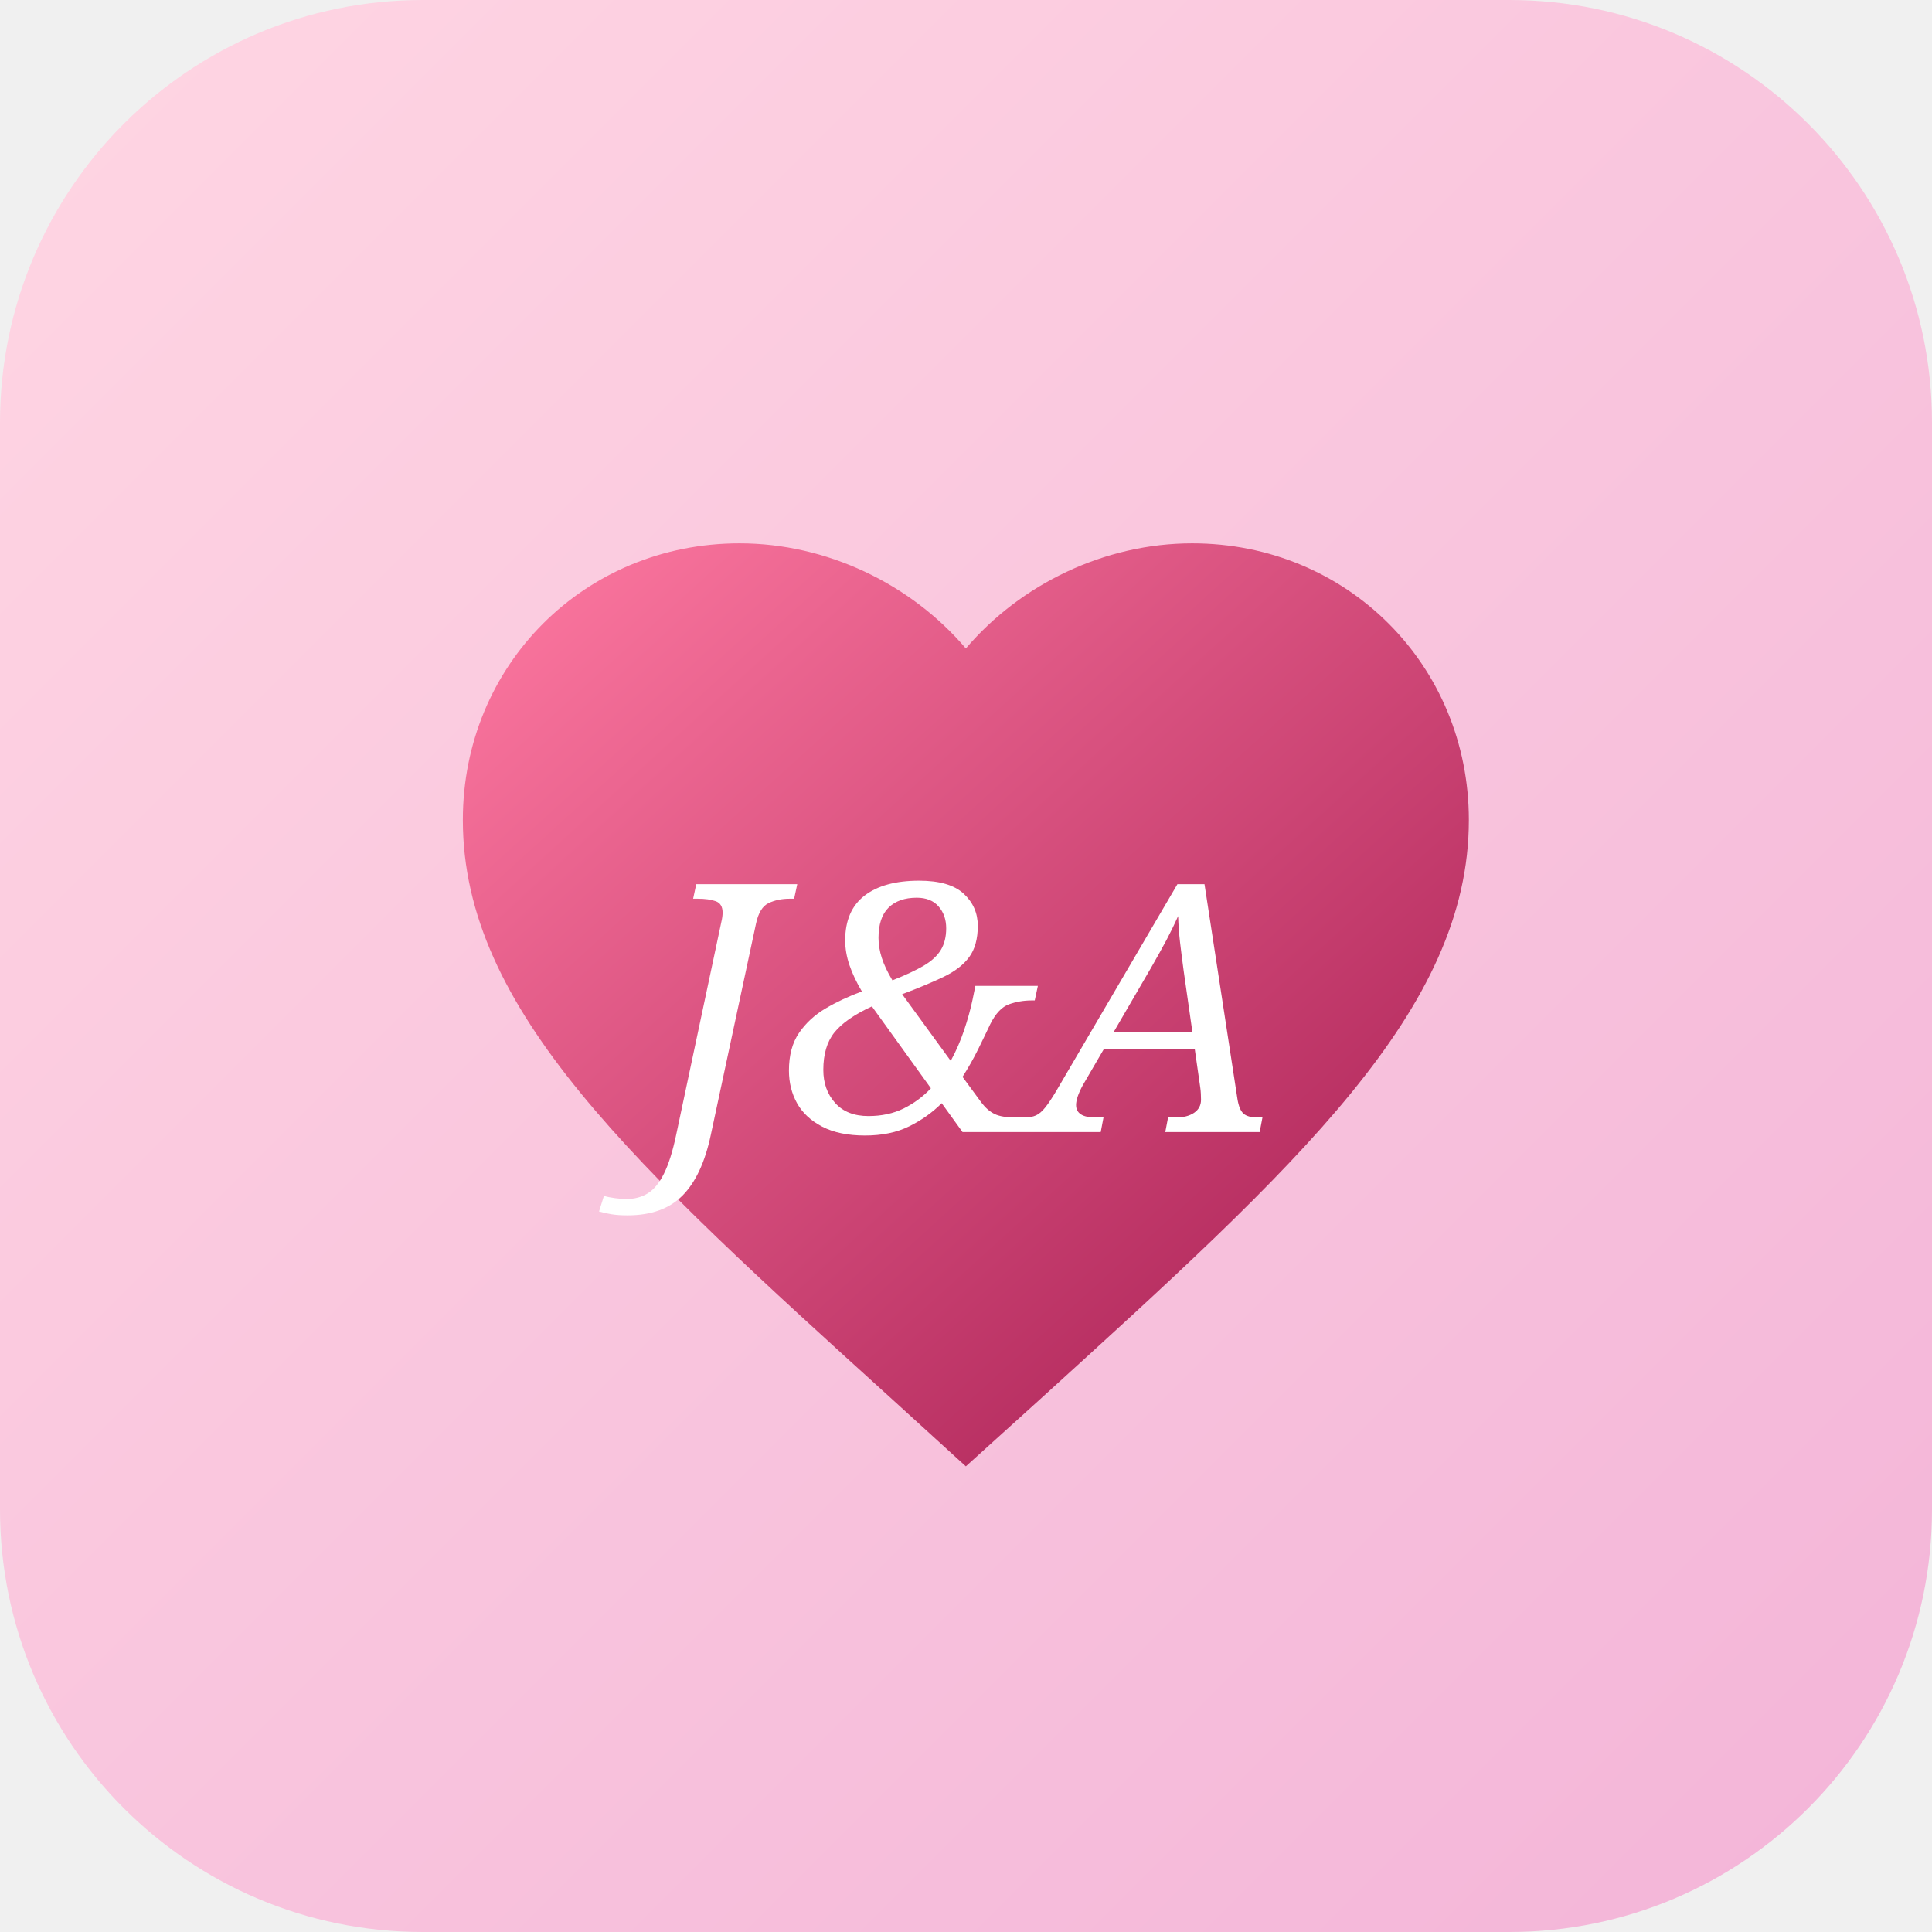
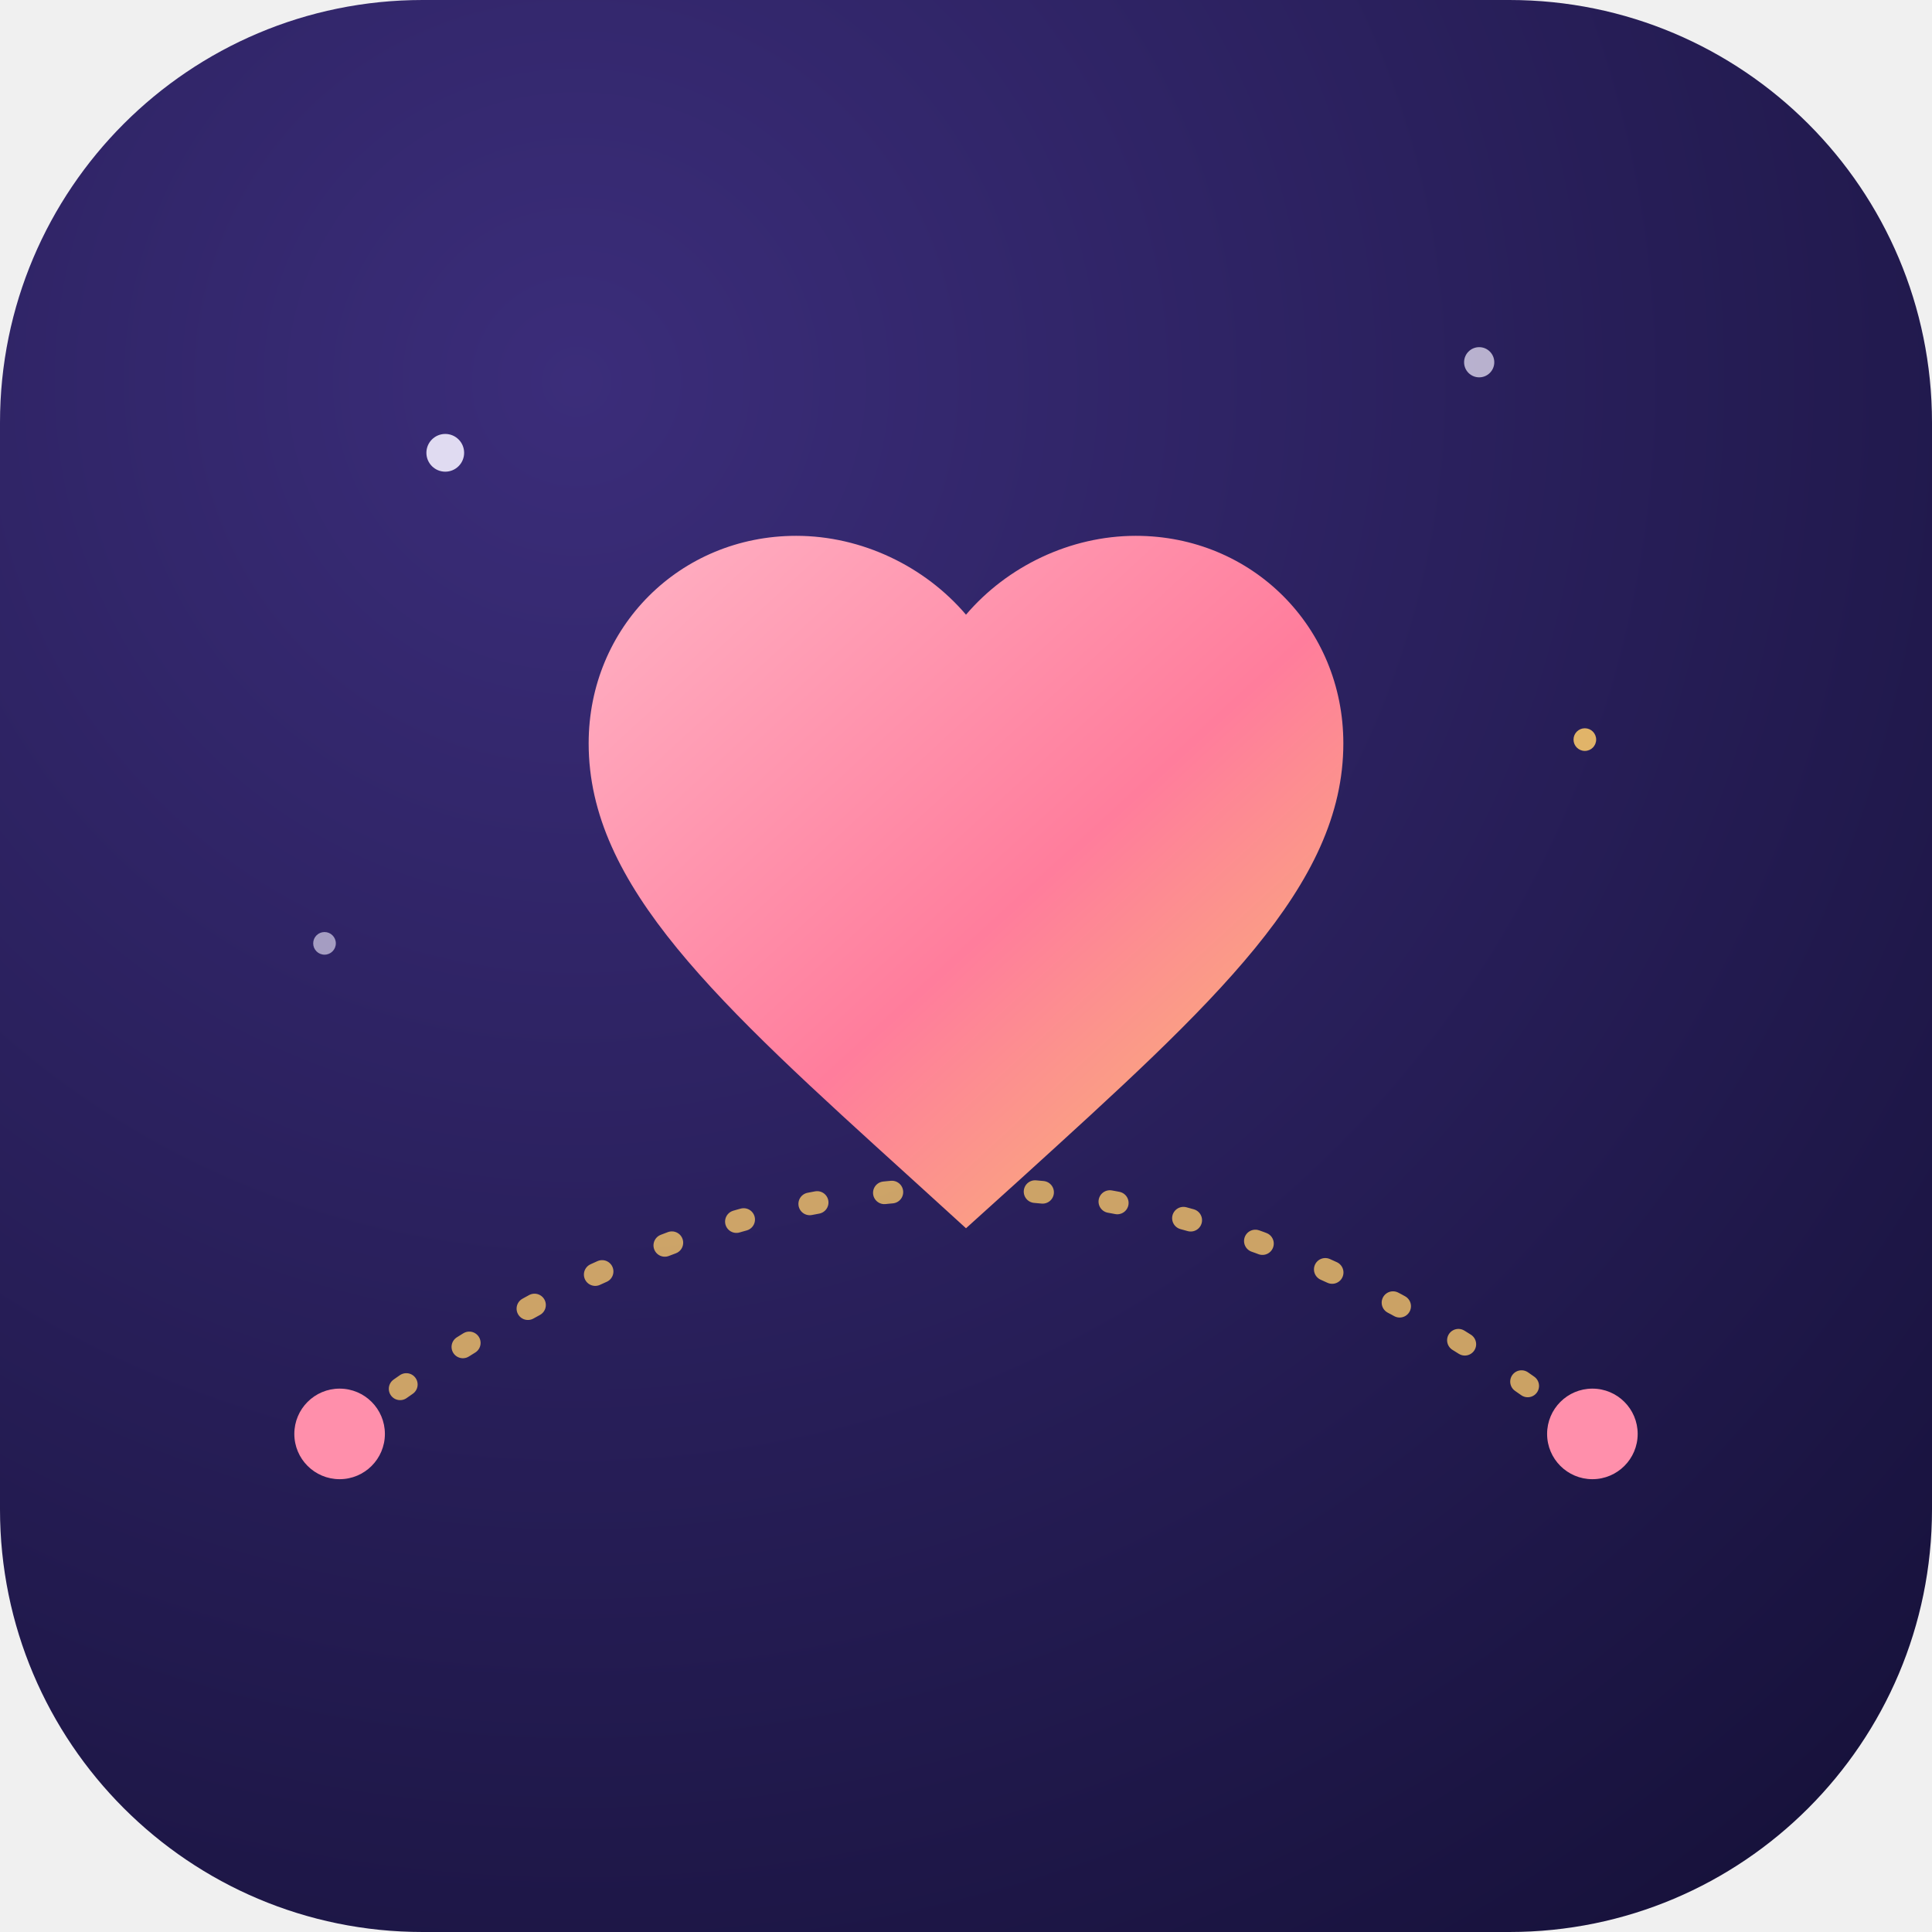
<svg xmlns="http://www.w3.org/2000/svg" viewBox="0 0 512 512">
  <defs>
-     <linearGradient id="bg" x1="0" y1="0" x2="1" y2="1">
-       <stop offset="0" stop-color="#ffd6e3" />
-       <stop offset="1" stop-color="#f3b4d8" />
-     </linearGradient>
+     <radialGradient id="bg" cx="0.3" cy="0.2" r="1">
+       <stop offset="0" stop-color="#3b2d7a" />
+       <stop offset="1" stop-color="#16113a" />
+     </radialGradient>
    <linearGradient id="h" x1="0" y1="0" x2="1" y2="1">
-       <stop offset="0" stop-color="#ff7aa2" />
-       <stop offset="1" stop-color="#a3194f" />
+       <stop offset="0" stop-color="#ffb3c5" />
+       <stop offset="0.55" stop-color="#ff7d9c" />
+       <stop offset="1" stop-color="#f5c46a" />
    </linearGradient>
  </defs>
  <rect width="512" height="512" rx="112" fill="url(#bg)" />
-   <path transform="translate(96 104) scale(13.33)" fill="url(#h)" d="M12 21.35l-1.45-1.32C5.4 15.36 2 12.28 2 8.5 2 5.42 4.42 3 7.5 3c1.74 0 3.41.81 4.5 2.09C13.09 3.81 14.76 3 16.5 3 19.58 3 22 5.42 22 8.5c0 3.78-3.4 6.86-8.55 11.54L12 21.35z" />
-   <text x="256" y="300" text-anchor="middle" font-family="Georgia, serif" font-style="italic" font-size="92" fill="#fff">J&amp;A</text>
+   <circle cx="118" cy="120" r="5" fill="#f3eeff" opacity=".9" />
+   <circle cx="392" cy="96" r="4" fill="#f3eeff" opacity=".7" />
+   <circle cx="420" cy="196" r="3" fill="#f5c46a" opacity=".9" />
+   <circle cx="86" cy="250" r="3" fill="#f3eeff" opacity=".6" />
+   <path d="M90 380 Q256 250 422 380" fill="none" stroke="#f5c46a" stroke-width="6" stroke-linecap="round" stroke-dasharray="2 18" opacity=".8" />
+   <path transform="translate(136 112) scale(10)" fill="url(#h)" d="M12 21.35l-1.45-1.32C5.4 15.36 2 12.28 2 8.5 2 5.42 4.42 3 7.5 3c1.74 0 3.41.81 4.5 2.09C13.09 3.81 14.76 3 16.5 3 19.58 3 22 5.42 22 8.5c0 3.78-3.4 6.86-8.55 11.54L12 21.35z" />
+   <circle cx="90" cy="380" r="12" fill="#ff8fab" />
+   <circle cx="422" cy="380" r="12" fill="#ff8fab" />
</svg>
